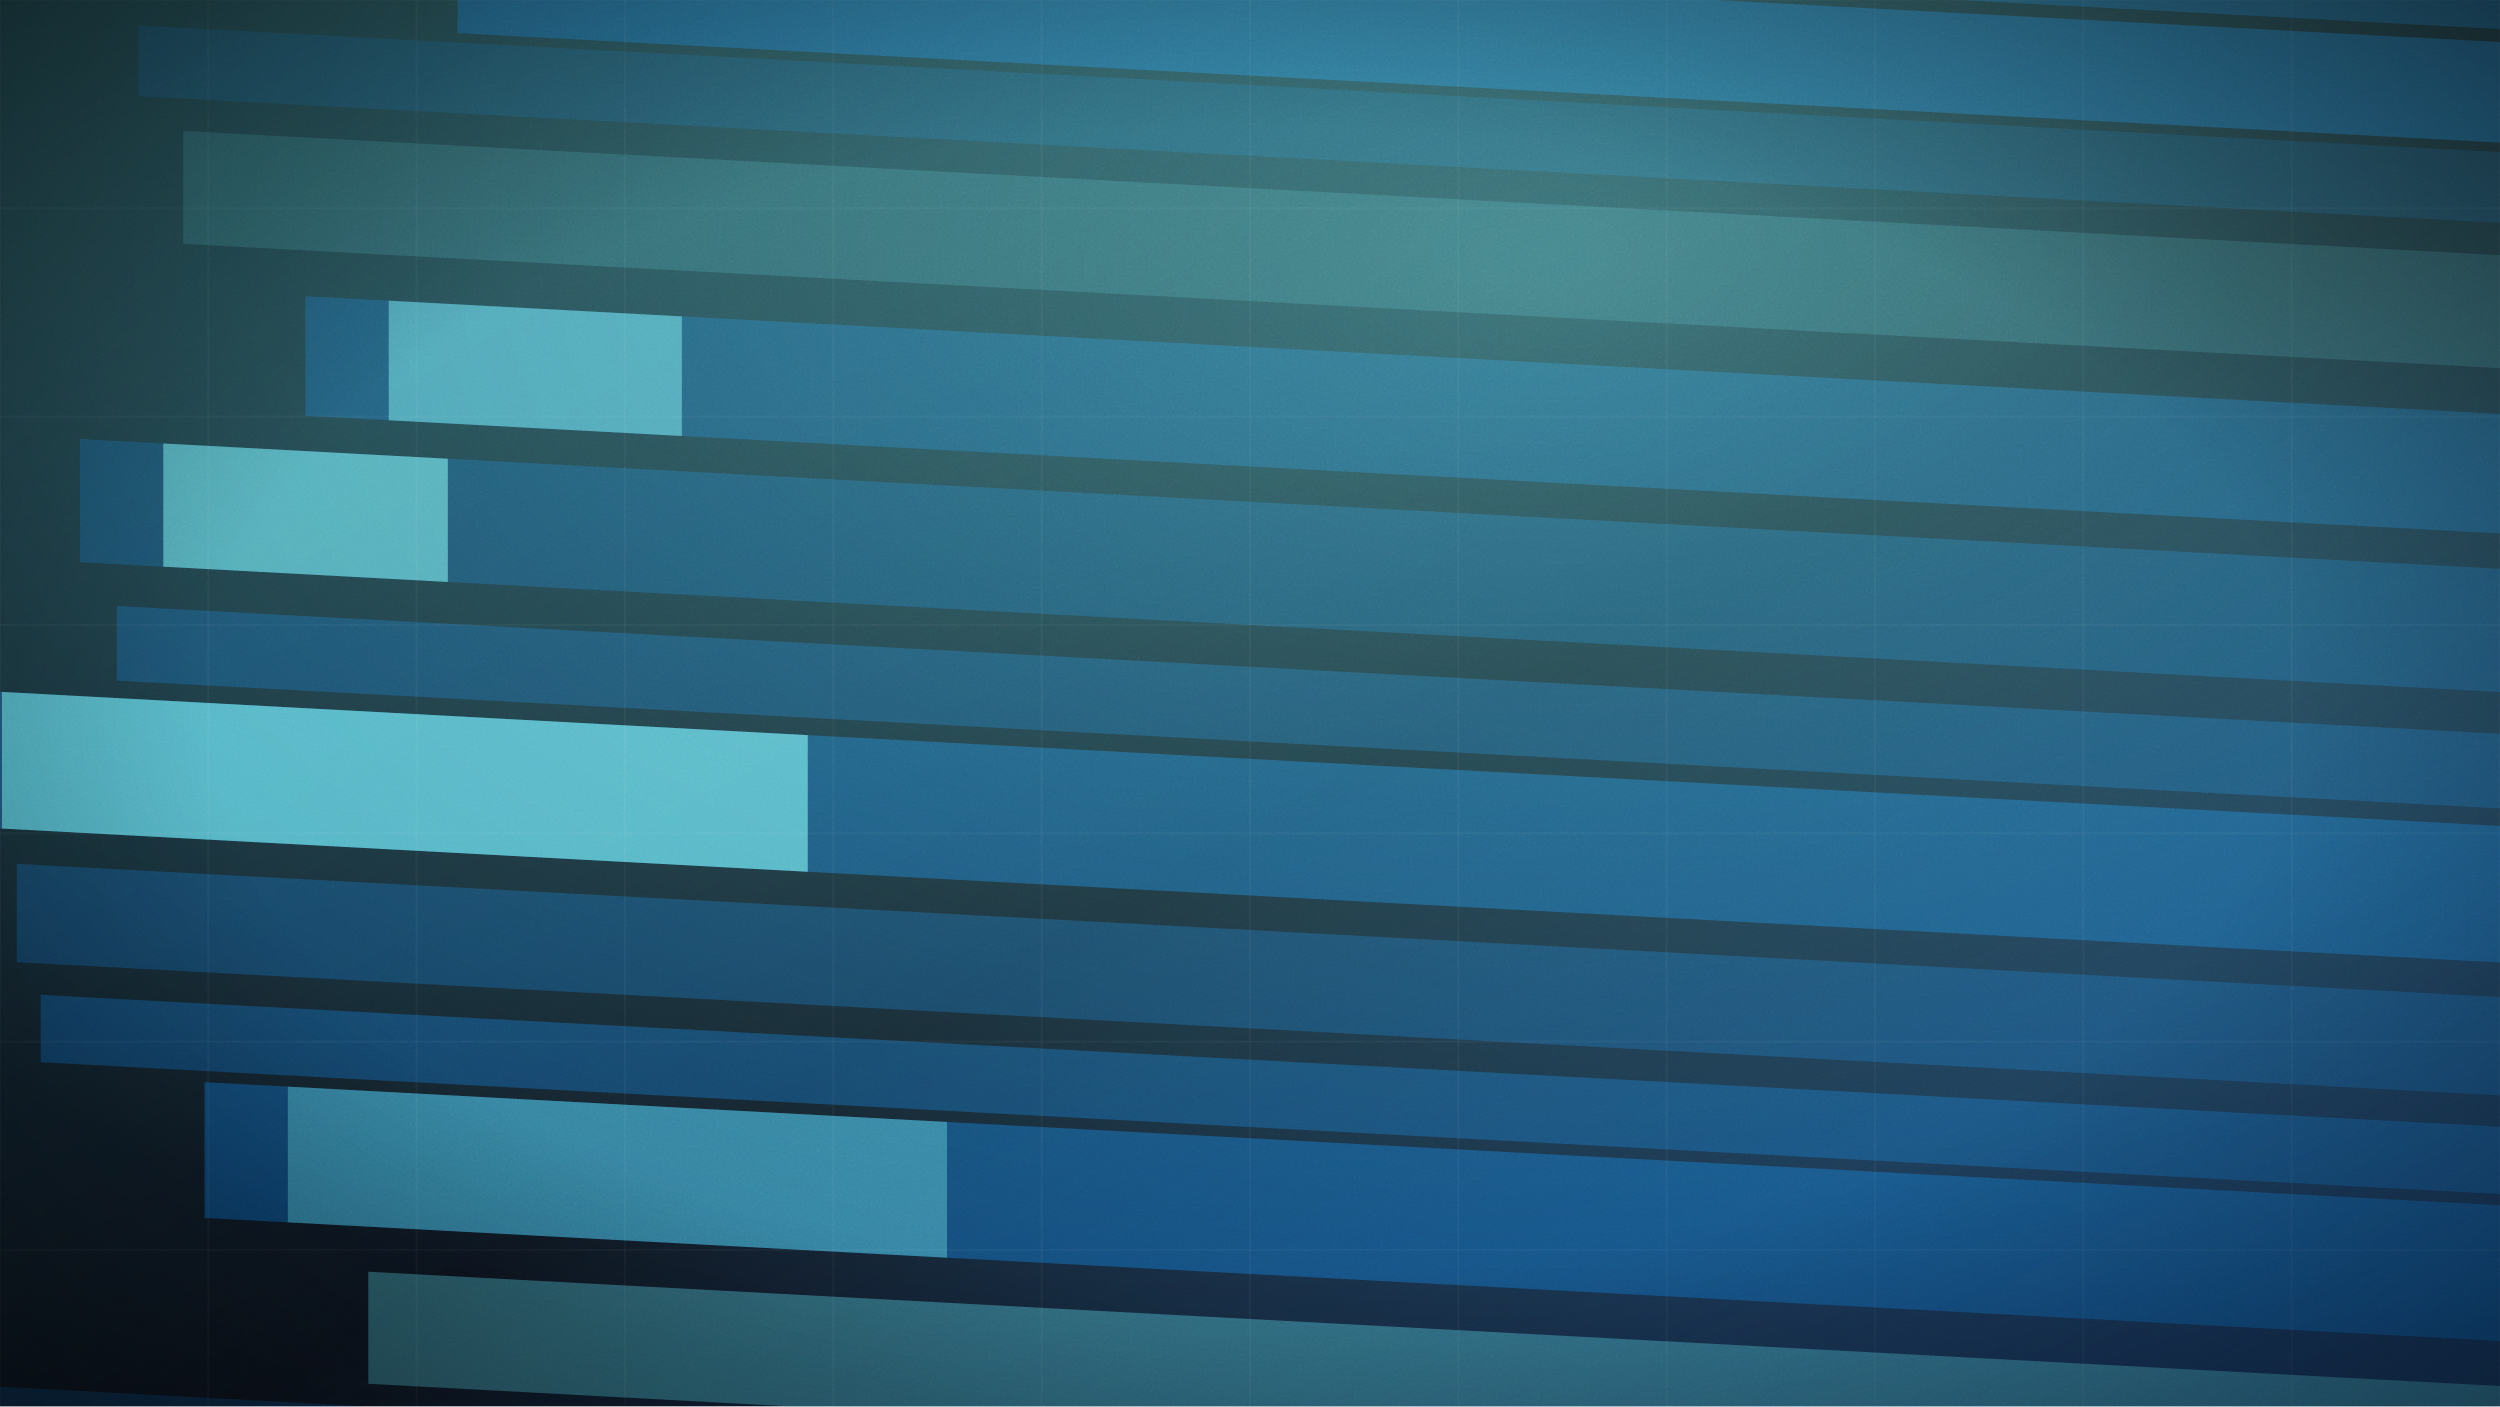
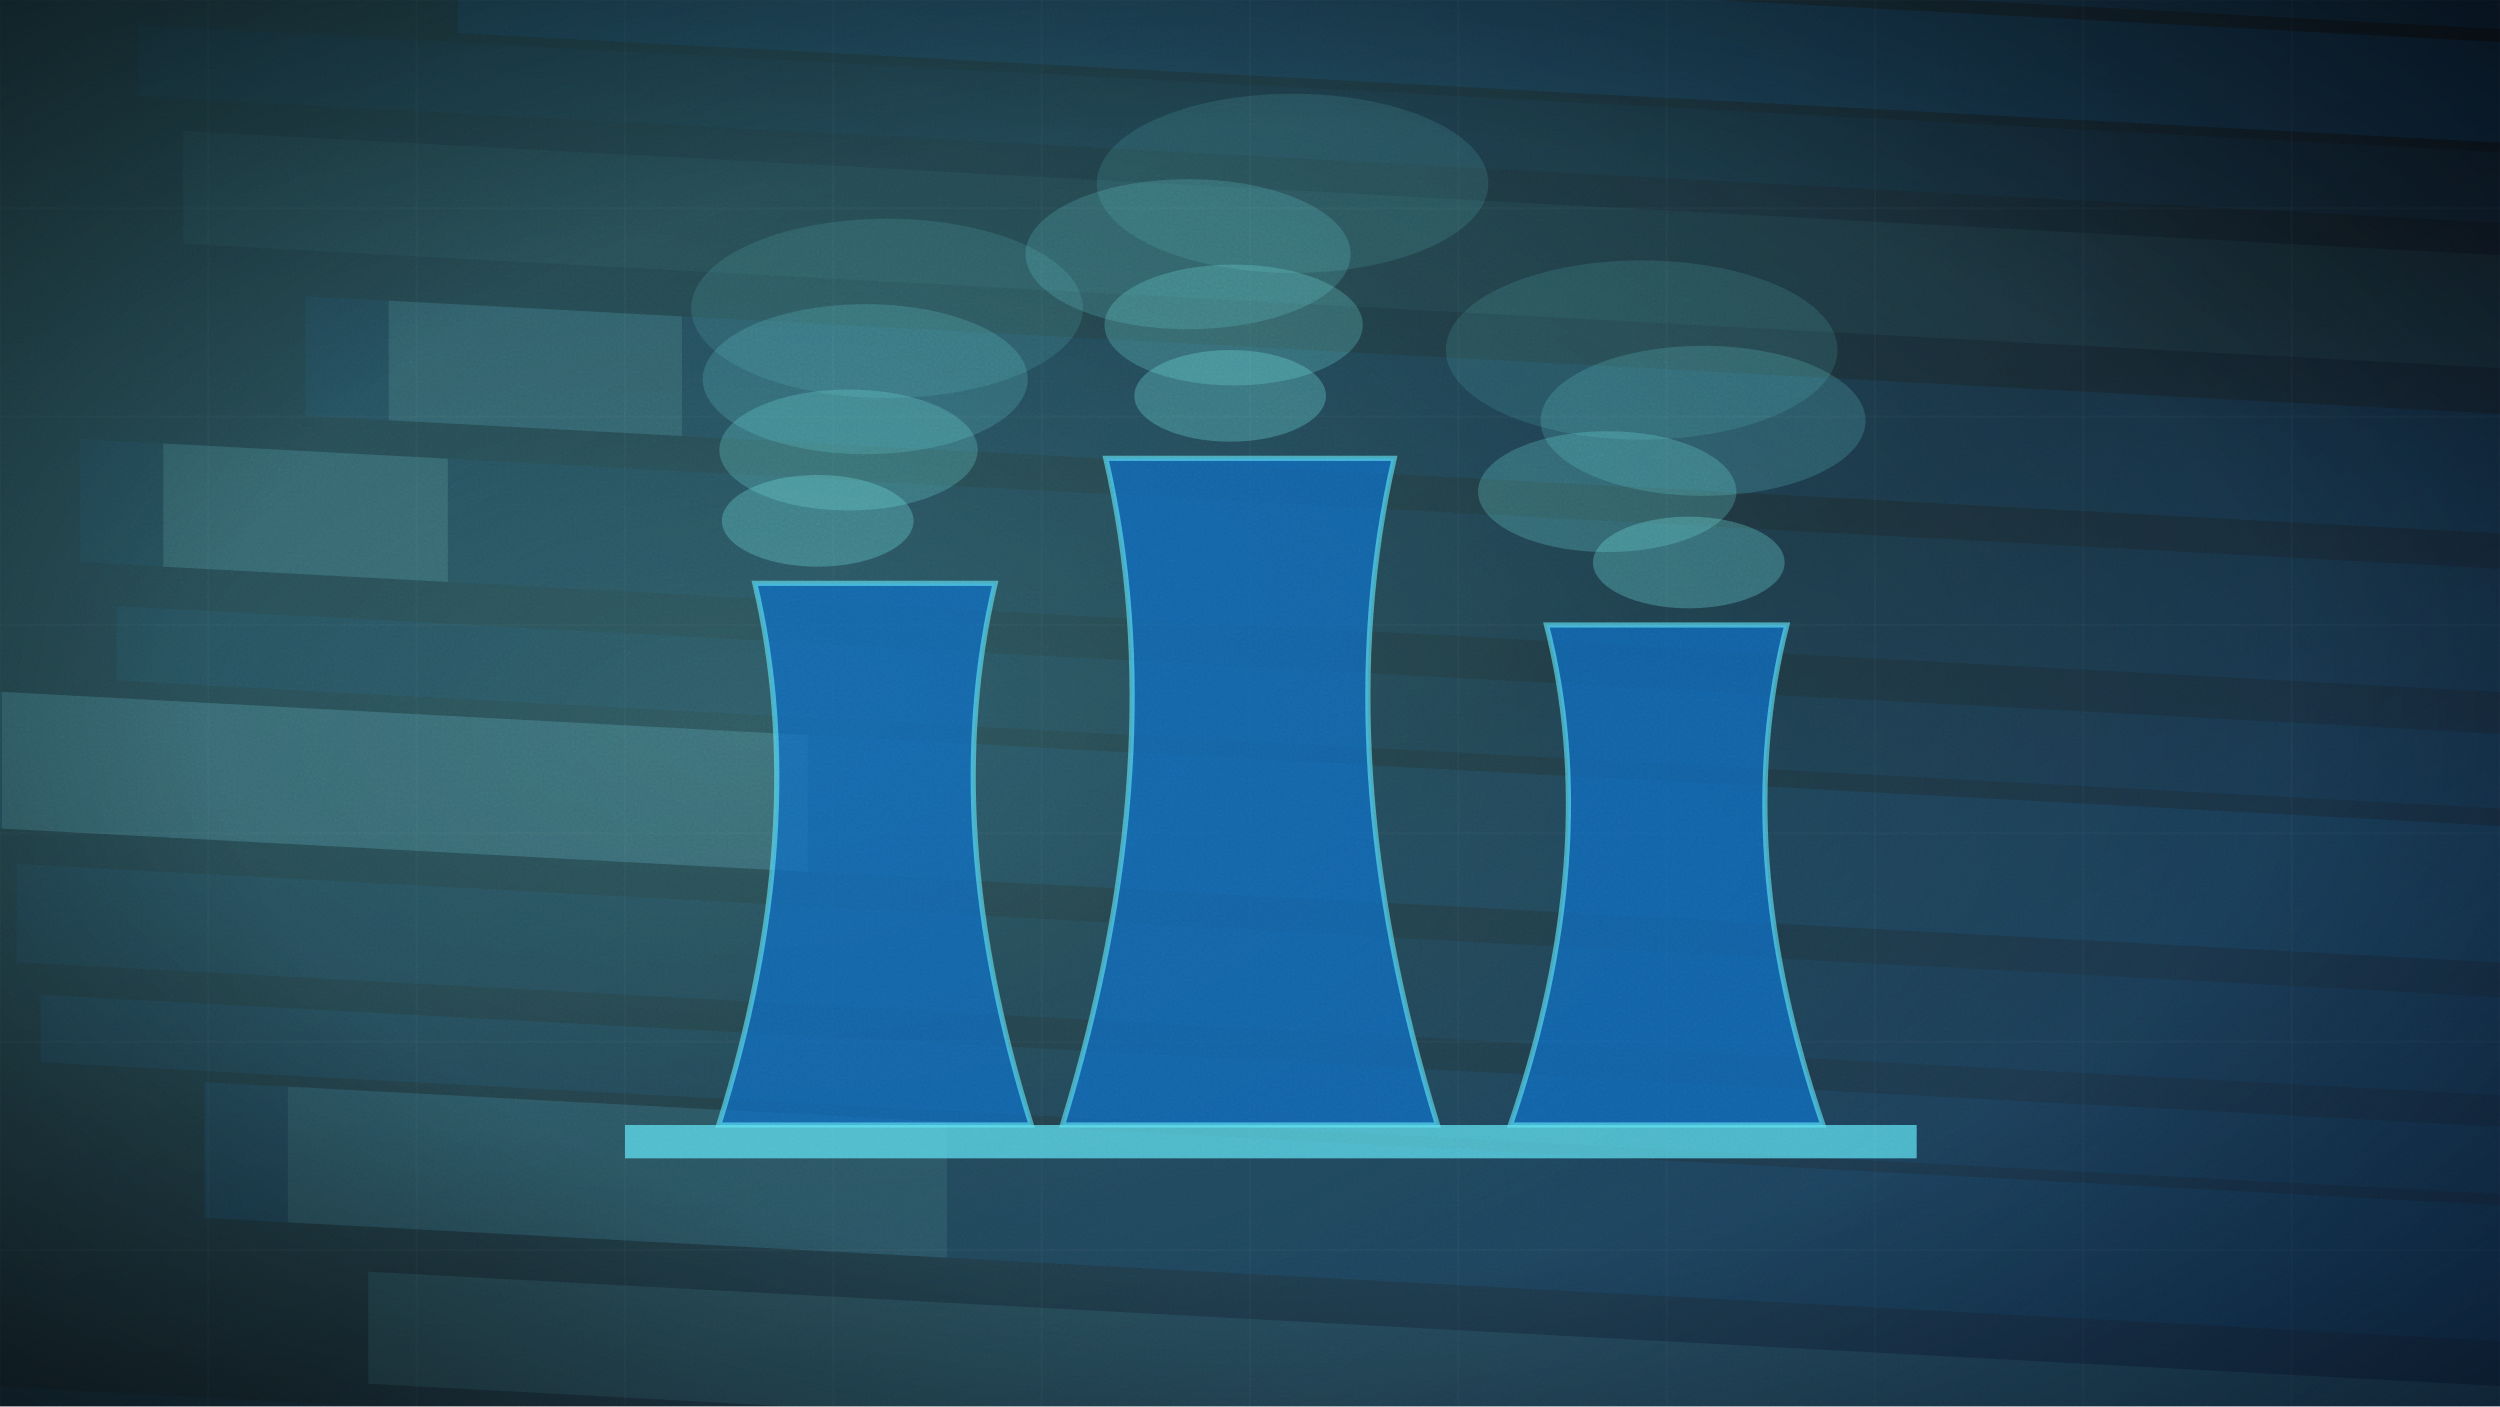
- <svg xmlns="http://www.w3.org/2000/svg" viewBox="0 0 1200 675" width="1200" height="675" role="img" aria-label="Abstract cover illustration">
+ <svg xmlns="http://www.w3.org/2000/svg" viewBox="0 0 1200 675" width="1200" height="675" role="img" aria-label="Data centre cooling towers venting plumes — original cover illustration">
  <defs>
    <linearGradient id="bg" x1="0" y1="0" x2="1" y2="1">
      <stop offset="0" stop-color="#193d47" />
      <stop offset="0.55" stop-color="#0e1622" />
      <stop offset="1" stop-color="#193e6c" />
    </linearGradient>
    <radialGradient id="core" cx="0.4" cy="0.35" r="0.75">
      <stop offset="0" stop-color="#7cf8f5" stop-opacity="0.95" />
      <stop offset="0.5" stop-color="#62e7f9" stop-opacity="0.55" />
      <stop offset="1" stop-color="#0f6ec1" stop-opacity="0" />
    </radialGradient>
-     <radialGradient id="halo" cx="0.62" cy="0.18" r="0.85">
+     <radialGradient id="halo" cx="0.3" cy="0.52" r="0.85">
      <stop offset="0" stop-color="#7cf8f5" stop-opacity="0.4" />
      <stop offset="1" stop-color="#7cf8f5" stop-opacity="0" />
    </radialGradient>
    <radialGradient id="vig" cx="0.5" cy="0.5" r="0.75">
      <stop offset="0.55" stop-color="#000000" stop-opacity="0" />
      <stop offset="1" stop-color="#000000" stop-opacity="0.55" />
    </radialGradient>
    <filter id="grain" x="0" y="0" width="100%" height="100%">
      <feTurbulence type="fractalNoise" baseFrequency="0.85" numOctaves="3" stitchTiles="stitch" result="t" />
      <feColorMatrix type="saturate" values="0" in="t" result="g" />
    </filter>
    <clipPath id="frame">
      <rect x="0" y="0" width="1200" height="675" />
    </clipPath>
  </defs>
  <rect width="1200" height="675" fill="url(#bg)" />
-   <g clip-path="url(#frame)">
+   <g clip-path="url(#frame)" opacity="0.42">
    <g transform="skewY(3.07)">
      <rect x="73.39" y="-101.25" width="1166.61" height="50.83" fill="#0f6ec1" fill-opacity="0.45" />
      <rect x="219.67" y="-44.16" width="1228.07" height="48.26" fill="#0f6ec1" fill-opacity="0.54" />
      <rect x="66.42" y="8.65" width="1258.72" height="33.95" fill="#0f6ec1" fill-opacity="0.24" />
      <rect x="87.96" y="58.14" width="1152.04" height="54.19" fill="#62e7f9" fill-opacity="0.16" />
      <rect x="146.59" y="134.33" width="1093.41" height="57.39" fill="#0f6ec1" fill-opacity="0.38" />
      <rect x="186.59" y="134.33" width="140.72" height="57.39" fill="#7cf8f5" fill-opacity="0.46" />
      <rect x="38.39" y="208.67" width="1264.32" height="59.14" fill="#0f6ec1" fill-opacity="0.33" />
      <rect x="78.39" y="208.67" width="136.57" height="59.14" fill="#7cf8f5" fill-opacity="0.54" />
      <rect x="56.07" y="287.88" width="1260.79" height="35.81" fill="#0f6ec1" fill-opacity="0.35" />
      <rect x="-39.1" y="332.08" width="1279.82" height="65.58" fill="#0f6ec1" fill-opacity="0.49" />
      <rect x="0.9" y="332.08" width="386.82" height="65.58" fill="#7cf8f5" fill-opacity="0.59" />
      <rect x="8.07" y="414.22" width="1270.39" height="47.2" fill="#0f6ec1" fill-opacity="0.35" />
      <rect x="19.52" y="476.47" width="1268.1" height="32.34" fill="#0f6ec1" fill-opacity="0.41" />
      <rect x="98.17" y="514.18" width="1252.37" height="65.14" fill="#0f6ec1" fill-opacity="0.5" />
      <rect x="138.17" y="514.18" width="316.4" height="65.14" fill="#7cf8f5" fill-opacity="0.33" />
      <rect x="176.78" y="600.95" width="1236.64" height="53.79" fill="#62e7f9" fill-opacity="0.36" />
      <rect x="-23.88" y="665.63" width="1276.78" height="11.55" fill="#0f6ec1" fill-opacity="0.27" />
      <rect x="2.36" y="693.45" width="1237.64" height="13.18" fill="#0f6ec1" fill-opacity="0.26" />
      <rect x="57.3" y="732.49" width="1260.54" height="20.57" fill="#0f6ec1" fill-opacity="0.42" />
    </g>
  </g>
  <rect width="1200" height="675" fill="url(#halo)" style="mix-blend-mode:screen" />
  <g clip-path="url(#frame)">
    <line x1="0" y1="0" x2="0" y2="675" stroke="#ffffff" stroke-opacity="0.035" stroke-width="1" />
    <line x1="100" y1="0" x2="100" y2="675" stroke="#ffffff" stroke-opacity="0.035" stroke-width="1" />
    <line x1="200" y1="0" x2="200" y2="675" stroke="#ffffff" stroke-opacity="0.035" stroke-width="1" />
    <line x1="300" y1="0" x2="300" y2="675" stroke="#ffffff" stroke-opacity="0.035" stroke-width="1" />
    <line x1="400" y1="0" x2="400" y2="675" stroke="#ffffff" stroke-opacity="0.035" stroke-width="1" />
    <line x1="500" y1="0" x2="500" y2="675" stroke="#ffffff" stroke-opacity="0.035" stroke-width="1" />
    <line x1="600" y1="0" x2="600" y2="675" stroke="#ffffff" stroke-opacity="0.035" stroke-width="1" />
    <line x1="700" y1="0" x2="700" y2="675" stroke="#ffffff" stroke-opacity="0.035" stroke-width="1" />
    <line x1="800" y1="0" x2="800" y2="675" stroke="#ffffff" stroke-opacity="0.035" stroke-width="1" />
    <line x1="900" y1="0" x2="900" y2="675" stroke="#ffffff" stroke-opacity="0.035" stroke-width="1" />
    <line x1="1000" y1="0" x2="1000" y2="675" stroke="#ffffff" stroke-opacity="0.035" stroke-width="1" />
    <line x1="1100" y1="0" x2="1100" y2="675" stroke="#ffffff" stroke-opacity="0.035" stroke-width="1" />
    <line x1="1200" y1="0" x2="1200" y2="675" stroke="#ffffff" stroke-opacity="0.035" stroke-width="1" />
    <line x1="0" y1="0" x2="1200" y2="0" stroke="#ffffff" stroke-opacity="0.035" stroke-width="1" />
    <line x1="0" y1="100" x2="1200" y2="100" stroke="#ffffff" stroke-opacity="0.035" stroke-width="1" />
    <line x1="0" y1="200" x2="1200" y2="200" stroke="#ffffff" stroke-opacity="0.035" stroke-width="1" />
    <line x1="0" y1="300" x2="1200" y2="300" stroke="#ffffff" stroke-opacity="0.035" stroke-width="1" />
    <line x1="0" y1="400" x2="1200" y2="400" stroke="#ffffff" stroke-opacity="0.035" stroke-width="1" />
    <line x1="0" y1="500" x2="1200" y2="500" stroke="#ffffff" stroke-opacity="0.035" stroke-width="1" />
    <line x1="0" y1="600" x2="1200" y2="600" stroke="#ffffff" stroke-opacity="0.035" stroke-width="1" />
  </g>
+   <rect width="1200" height="675" fill="#0e1622" opacity="0.3" />
+   <g clip-path="url(#frame)">
+     <path d="M 345 540 Q 390 397 362.31 280 L 477.69 280 Q 450 397 495 540 Z" fill="#0f6ec1" fill-opacity="0.75" stroke="#62e7f9" stroke-opacity="0.6" stroke-width="2.5" />
+     <ellipse cx="392.51" cy="250" rx="46" ry="22" fill="#7cf8f5" fill-opacity="0.26" />
+     <ellipse cx="407.28" cy="216" rx="62" ry="29" fill="#7cf8f5" fill-opacity="0.21" />
+     <ellipse cx="415.32" cy="182" rx="78" ry="36" fill="#7cf8f5" fill-opacity="0.16" />
+     <ellipse cx="425.78" cy="148" rx="94" ry="43" fill="#7cf8f5" fill-opacity="0.11" />
+     <path d="M 510 540 Q 564 364 530.77 220 L 669.23 220 Q 636 364 690 540 Z" fill="#0f6ec1" fill-opacity="0.75" stroke="#62e7f9" stroke-opacity="0.6" stroke-width="2.5" />
+     <ellipse cx="590.47" cy="190" rx="46" ry="22" fill="#7cf8f5" fill-opacity="0.26" />
+     <ellipse cx="592.14" cy="156" rx="62" ry="29" fill="#7cf8f5" fill-opacity="0.21" />
+     <ellipse cx="570.26" cy="122" rx="78" ry="36" fill="#7cf8f5" fill-opacity="0.16" />
+     <ellipse cx="620.43" cy="88" rx="94" ry="43" fill="#7cf8f5" fill-opacity="0.11" />
+     <path d="M 725 540 Q 770 408 742.31 300 L 857.69 300 Q 830 408 875 540 Z" fill="#0f6ec1" fill-opacity="0.75" stroke="#62e7f9" stroke-opacity="0.6" stroke-width="2.5" />
+     <ellipse cx="810.62" cy="270" rx="46" ry="22" fill="#7cf8f5" fill-opacity="0.26" />
+     <ellipse cx="771.45" cy="236" rx="62" ry="29" fill="#7cf8f5" fill-opacity="0.21" />
+     <ellipse cx="817.47" cy="202" rx="78" ry="36" fill="#7cf8f5" fill-opacity="0.16" />
+     <ellipse cx="787.99" cy="168" rx="94" ry="43" fill="#7cf8f5" fill-opacity="0.11" />
+     <rect x="300" y="540" width="620" height="16" fill="#62e7f9" fill-opacity="0.7" />
+   </g>
  <rect width="1200" height="675" fill="url(#vig)" />
  <rect width="1200" height="675" filter="url(#grain)" opacity="0.14" style="mix-blend-mode:overlay" />
</svg>
